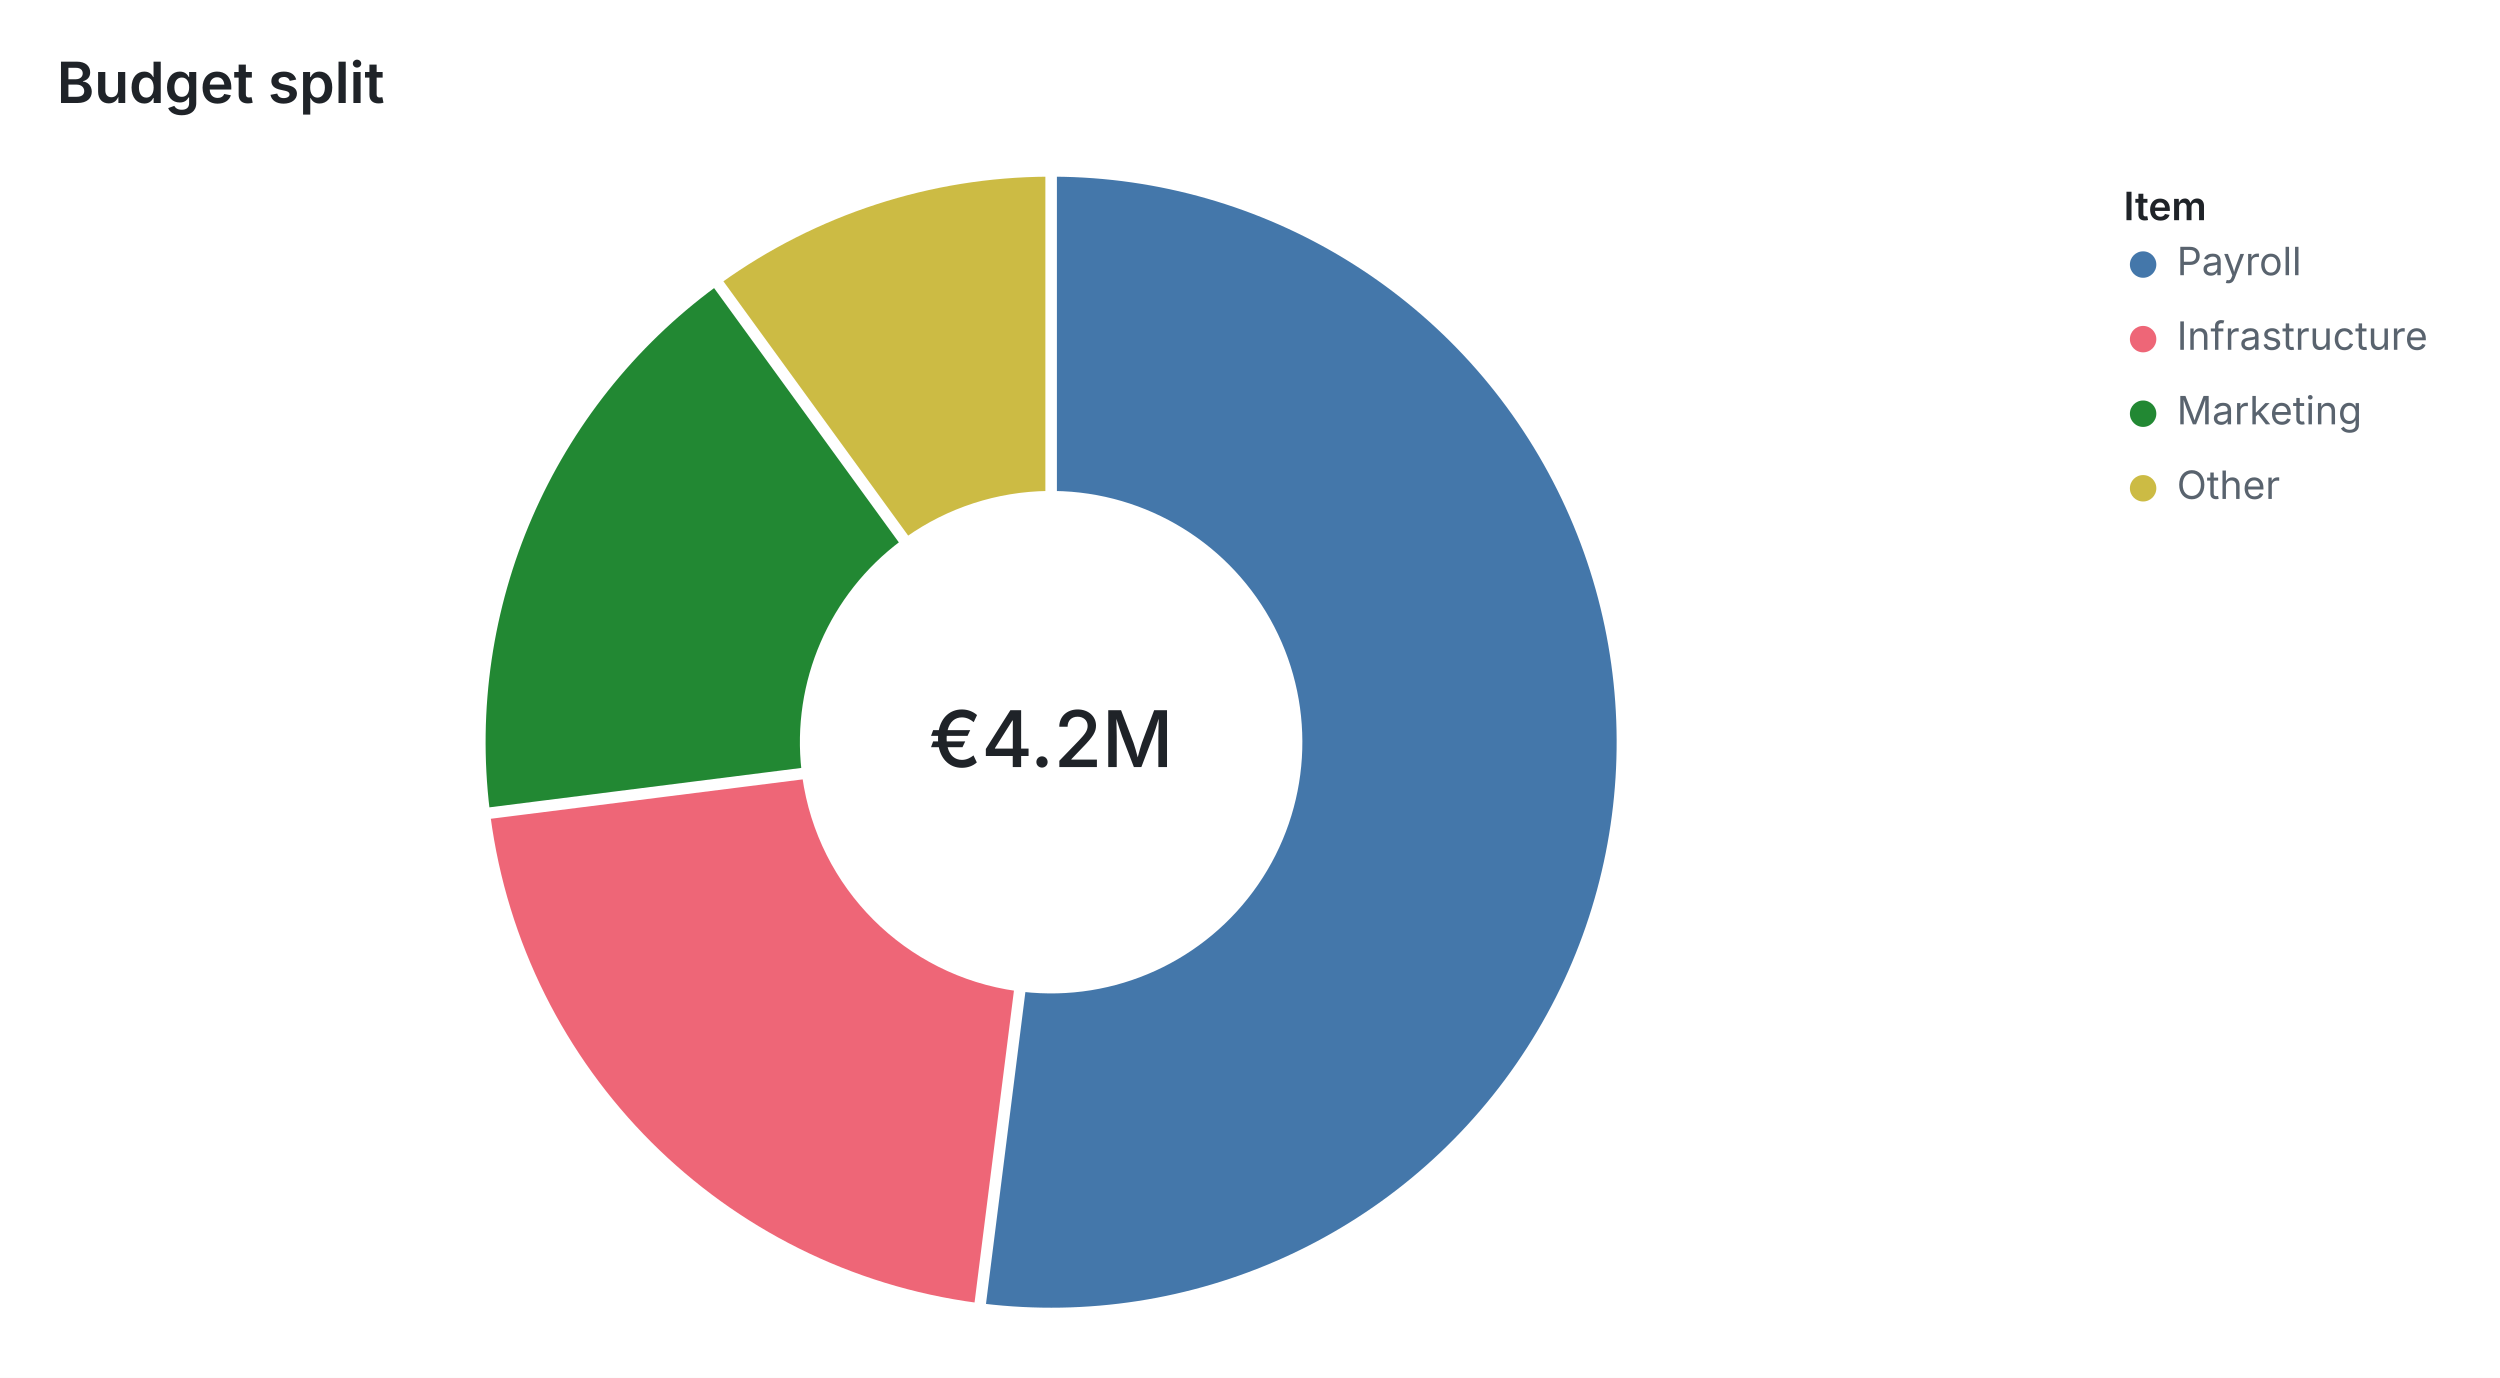
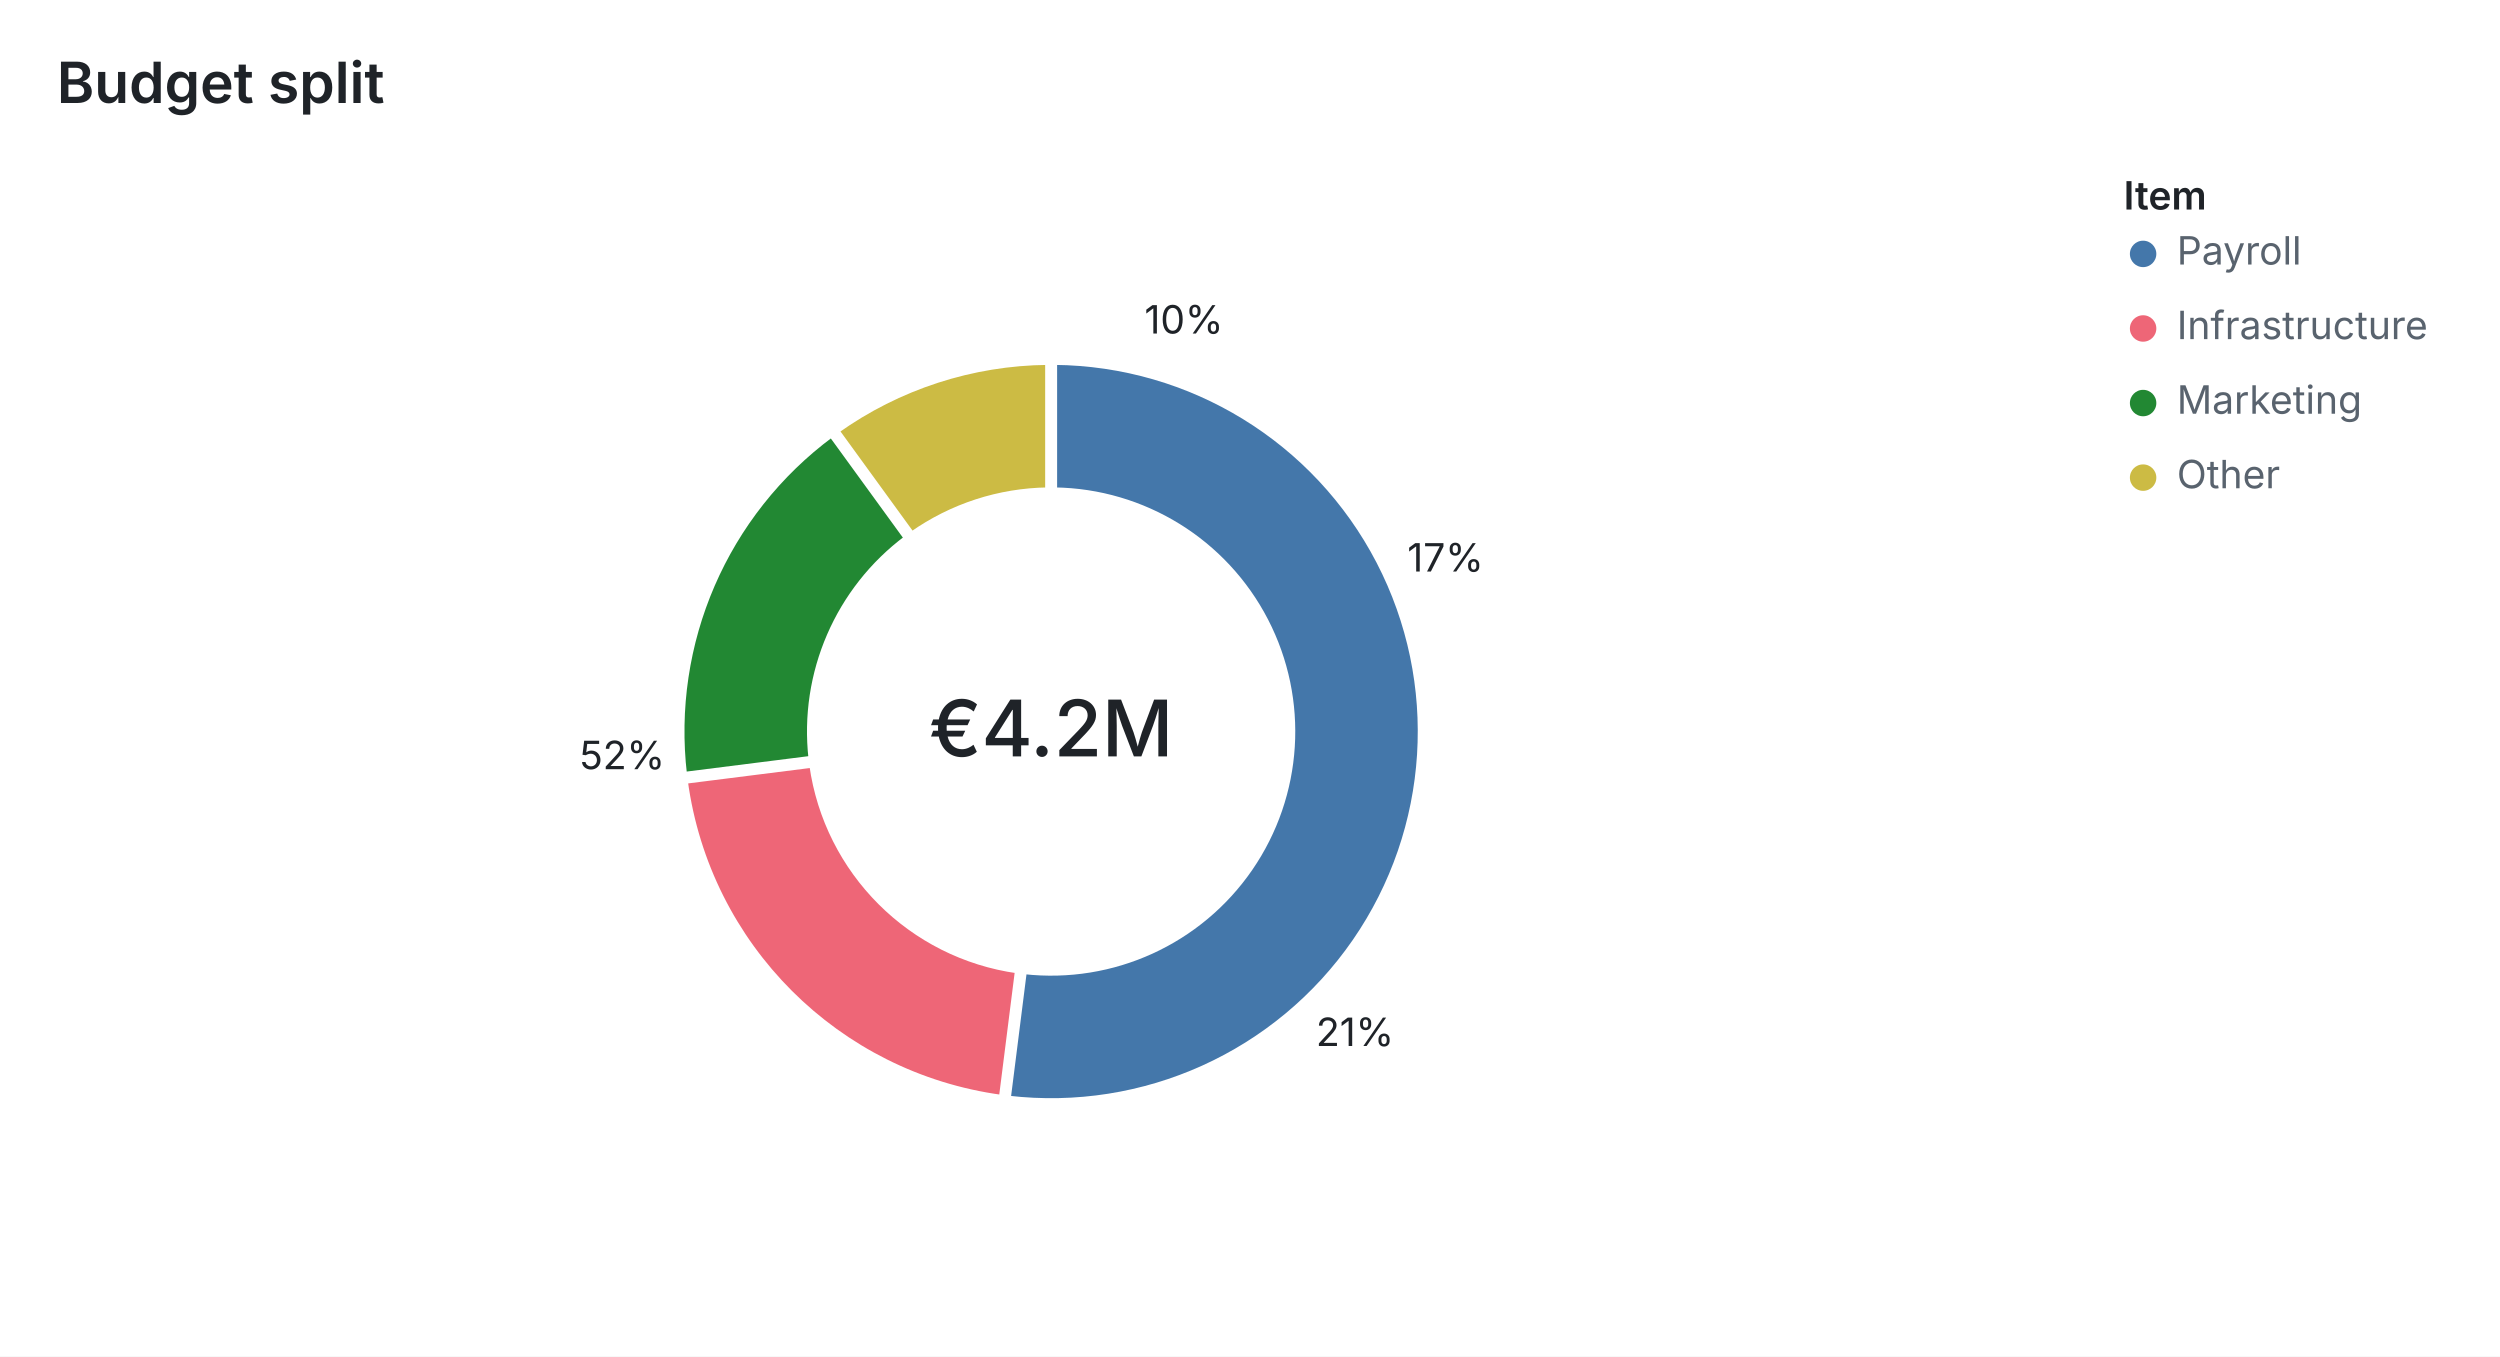
- <svg xmlns="http://www.w3.org/2000/svg" role="img" aria-labelledby="c032ef263-0 c032ef263-1" version="1.1" class="marks" width="704" height="388" viewBox="0 0 704 388">
-   <rect width="704" height="388" fill="#FFFFFF" />
-   <g fill="none" stroke-miterlimit="4" transform="translate(16,49)">
+ <svg xmlns="http://www.w3.org/2000/svg" role="img" aria-labelledby="cd1d2b225-0 cd1d2b225-1" version="1.1" class="marks" width="704" height="382" viewBox="0 0 704 382">
+   <rect width="704" height="382" fill="#FFFFFF" />
+   <g fill="none" stroke-miterlimit="4" transform="translate(16,46)">
    <g class="mark-group role-frame root" role="graphics-object" aria-roledescription="group mark container">
      <g transform="translate(0,0)">
        <path class="background" aria-hidden="true" d="M0,0h560v320h-560Z" />
        <g>
          <g class="mark-arc role-mark layer_0_marks" role="graphics-object" aria-roledescription="arc mark container">
-             <path aria-label="Share: 52%; Item: Payroll; share: 0.52" role="graphics-symbol" aria-roledescription="arc mark" transform="translate(280,160)" d="M-19.187,158.845A160,160,0,1,0,0.873,-159.998L0.873,-69.995A70,70,0,1,1,-7.906,69.552Z" fill="#4477AA" stroke="#FFFFFF" stroke-width="1.5" />
-             <path aria-label="Share: 21%; Item: Infrastructure; share: 0.21" role="graphics-symbol" aria-roledescription="arc mark" transform="translate(280,160)" d="M-158.627,20.919A160,160,0,0,0,-20.919,158.627L-9.639,69.333A70,70,0,0,1,-69.333,9.639Z" fill="#EE6677" stroke="#FFFFFF" stroke-width="1.5" />
-             <path aria-label="Share: 17%; Item: Marketing; share: 0.17" role="graphics-symbol" aria-roledescription="arc mark" transform="translate(280,160)" d="M-94.751,-128.928A160,160,0,0,0,-158.845,19.187L-69.552,7.906A70,70,0,0,1,-41.848,-56.114Z" fill="#228833" stroke="#FFFFFF" stroke-width="1.5" />
-             <path aria-label="Share: 10%; Item: Other; share: 0.1" role="graphics-symbol" aria-roledescription="arc mark" transform="translate(280,160)" d="M-0.873,-159.998A160,160,0,0,0,-93.338,-129.954L-40.435,-57.14A70,70,0,0,1,-0.873,-69.995Z" fill="#CCBB44" stroke="#FFFFFF" stroke-width="1.5" />
+             <path aria-label="Share: 52%; Item: Payroll; share: 0.52" role="graphics-symbol" aria-roledescription="arc mark" transform="translate(280,160)" d="M-12.11,103.293A104,104,0,1,0,0.932,-103.996L0.932,-67.994A68,68,0,1,1,-7.597,67.574Z" fill="#4477AA" stroke="#FFFFFF" stroke-width="1.5" />
+             <path aria-label="Share: 21%; Item: Infrastructure; share: 0.21" role="graphics-symbol" aria-roledescription="arc mark" transform="translate(280,160)" d="M-103.059,13.959A104,104,0,0,0,-13.959,103.059L-9.446,67.341A68,68,0,0,1,-67.341,9.446Z" fill="#EE6677" stroke="#FFFFFF" stroke-width="1.5" />
+             <path aria-label="Share: 17%; Item: Marketing; share: 0.17" role="graphics-symbol" aria-roledescription="arc mark" transform="translate(280,160)" d="M-61.881,-83.587A104,104,0,0,0,-103.293,12.11L-67.574,7.597A68,68,0,0,1,-40.72,-54.46Z" fill="#228833" stroke="#FFFFFF" stroke-width="1.5" />
+             <path aria-label="Share: 10%; Item: Other; share: 0.1" role="graphics-symbol" aria-roledescription="arc mark" transform="translate(280,160)" d="M-0.932,-103.996A104,104,0,0,0,-60.373,-84.682L-39.212,-55.556A68,68,0,0,1,-0.932,-67.994Z" fill="#CCBB44" stroke="#FFFFFF" stroke-width="1.5" />
          </g>
          <g class="mark-text role-mark layer_1_marks" role="graphics-object" aria-roledescription="text mark container">
+             <text aria-label="Share: 52%; label: 52%" role="graphics-symbol" aria-roledescription="text mark" text-anchor="middle" transform="translate(159.2388,170.5977)" font-family="Inter, sans-serif" font-size="11px" fill="#1F2328">52%</text>
+             <text aria-label="Share: 21%; label: 21%" role="graphics-symbol" aria-roledescription="text mark" text-anchor="middle" transform="translate(365.5599,248.5599)" font-family="Inter, sans-serif" font-size="11px" fill="#1F2328">21%</text>
+             <text aria-label="Share: 17%; label: 17%" role="graphics-symbol" aria-roledescription="text mark" text-anchor="middle" transform="translate(391.0483,114.9451)" font-family="Inter, sans-serif" font-size="11px" fill="#1F2328">17%</text>
+             <text aria-label="Share: 10%; label: 10%" role="graphics-symbol" aria-roledescription="text mark" text-anchor="middle" transform="translate(317.3911,47.92216)" font-family="Inter, sans-serif" font-size="11px" fill="#1F2328">10%</text>
+           </g>
+           <g class="mark-text role-mark layer_2_marks" role="graphics-object" aria-roledescription="text mark container">
            <text text-anchor="middle" transform="translate(280,167)" font-family="Inter, sans-serif" font-size="22px" font-weight="500" fill="#1F2328">€4.2M</text>
          </g>
          <g class="mark-group role-legend" role="graphics-symbol" aria-roledescription="legend" aria-label="Symbol legend titled 'Item' for fill color with 4 values: Payroll, Infrastructure, Marketing, Other">
            <g transform="translate(578,0)">
              <path class="background" aria-hidden="true" d="M0,0h94v100h-94Z" pointer-events="none" />
              <g>
                <g class="mark-group role-legend-entry">
                  <g transform="translate(4,20)">
                    <path class="background" aria-hidden="true" d="M0,0h0v0h0Z" pointer-events="none" />
                    <g>
                      <g class="mark-group role-scope" role="graphics-object" aria-roledescription="group mark container">
                        <g transform="translate(0,0)">
                          <path class="background" aria-hidden="true" d="M0,0h85.834v12.972h-85.834Z" pointer-events="none" opacity="1" />
                          <g>
                            <g class="mark-symbol role-legend-symbol" pointer-events="none">
                              <path transform="translate(5.5,5.5)" d="M4.472,0A4.472,4.472,0,1,1,-4.472,0A4.472,4.472,0,1,1,4.472,0" fill="#4477AA" stroke="#FFFFFF" stroke-width="1.5" opacity="1" />
                            </g>
                            <g class="mark-text role-legend-label" pointer-events="none">
                              <text text-anchor="start" transform="translate(15,8.5)" font-family="Inter, sans-serif" font-size="11px" fill="#59636E" opacity="1">Payroll</text>
                            </g>
                          </g>
                          <path class="foreground" aria-hidden="true" d="" pointer-events="none" display="none" />
                        </g>
                        <g transform="translate(0,21)">
                          <path class="background" aria-hidden="true" d="M0,0h85.834v12.972h-85.834Z" pointer-events="none" opacity="1" />
                          <g>
                            <g class="mark-symbol role-legend-symbol" pointer-events="none">
                              <path transform="translate(5.5,5.5)" d="M4.472,0A4.472,4.472,0,1,1,-4.472,0A4.472,4.472,0,1,1,4.472,0" fill="#EE6677" stroke="#FFFFFF" stroke-width="1.5" opacity="1" />
                            </g>
                            <g class="mark-text role-legend-label" pointer-events="none">
                              <text text-anchor="start" transform="translate(15,8.5)" font-family="Inter, sans-serif" font-size="11px" fill="#59636E" opacity="1">Infrastructure</text>
                            </g>
                          </g>
                          <path class="foreground" aria-hidden="true" d="" pointer-events="none" display="none" />
                        </g>
                        <g transform="translate(0,42)">
                          <path class="background" aria-hidden="true" d="M0,0h85.834v12.972h-85.834Z" pointer-events="none" opacity="1" />
                          <g>
                            <g class="mark-symbol role-legend-symbol" pointer-events="none">
                              <path transform="translate(5.5,5.5)" d="M4.472,0A4.472,4.472,0,1,1,-4.472,0A4.472,4.472,0,1,1,4.472,0" fill="#228833" stroke="#FFFFFF" stroke-width="1.5" opacity="1" />
                            </g>
                            <g class="mark-text role-legend-label" pointer-events="none">
                              <text text-anchor="start" transform="translate(15,8.5)" font-family="Inter, sans-serif" font-size="11px" fill="#59636E" opacity="1">Marketing</text>
                            </g>
                          </g>
                          <path class="foreground" aria-hidden="true" d="" pointer-events="none" display="none" />
                        </g>
                        <g transform="translate(0,63)">
                          <path class="background" aria-hidden="true" d="M0,0h85.834v12.972h-85.834Z" pointer-events="none" opacity="1" />
                          <g>
                            <g class="mark-symbol role-legend-symbol" pointer-events="none">
                              <path transform="translate(5.5,5.5)" d="M4.472,0A4.472,4.472,0,1,1,-4.472,0A4.472,4.472,0,1,1,4.472,0" fill="#CCBB44" stroke="#FFFFFF" stroke-width="1.5" opacity="1" />
                            </g>
                            <g class="mark-text role-legend-label" pointer-events="none">
                              <text text-anchor="start" transform="translate(15,8.5)" font-family="Inter, sans-serif" font-size="11px" fill="#59636E" opacity="1">Other</text>
                            </g>
                          </g>
                          <path class="foreground" aria-hidden="true" d="" pointer-events="none" display="none" />
                        </g>
                      </g>
                    </g>
                    <path class="foreground" aria-hidden="true" d="" pointer-events="none" display="none" />
                  </g>
                </g>
                <g class="mark-text role-legend-title" pointer-events="none">
                  <text text-anchor="start" transform="translate(4,13)" font-family="Inter, sans-serif" font-size="11px" font-weight="600" fill="#1F2328" opacity="1">Item</text>
                </g>
              </g>
              <path class="foreground" aria-hidden="true" d="" pointer-events="none" display="none" />
            </g>
          </g>
          <g class="mark-group role-title">
-             <g transform="translate(0,-32.99762)">
+             <g transform="translate(0,-30)">
              <path class="background" aria-hidden="true" d="M0,0h0v0h0Z" pointer-events="none" />
              <g>
                <g class="mark-text role-title-text" role="graphics-symbol" aria-roledescription="title" aria-label="Title text 'Budget split'" pointer-events="none">
                  <text text-anchor="start" transform="translate(0,13)" font-family="Inter, sans-serif" font-size="16px" font-weight="600" fill="#1F2328" opacity="1">Budget split</text>
                </g>
              </g>
              <path class="foreground" aria-hidden="true" d="" pointer-events="none" display="none" />
            </g>
          </g>
        </g>
        <path class="foreground" aria-hidden="true" d="" display="none" />
      </g>
    </g>
  </g>
</svg>
